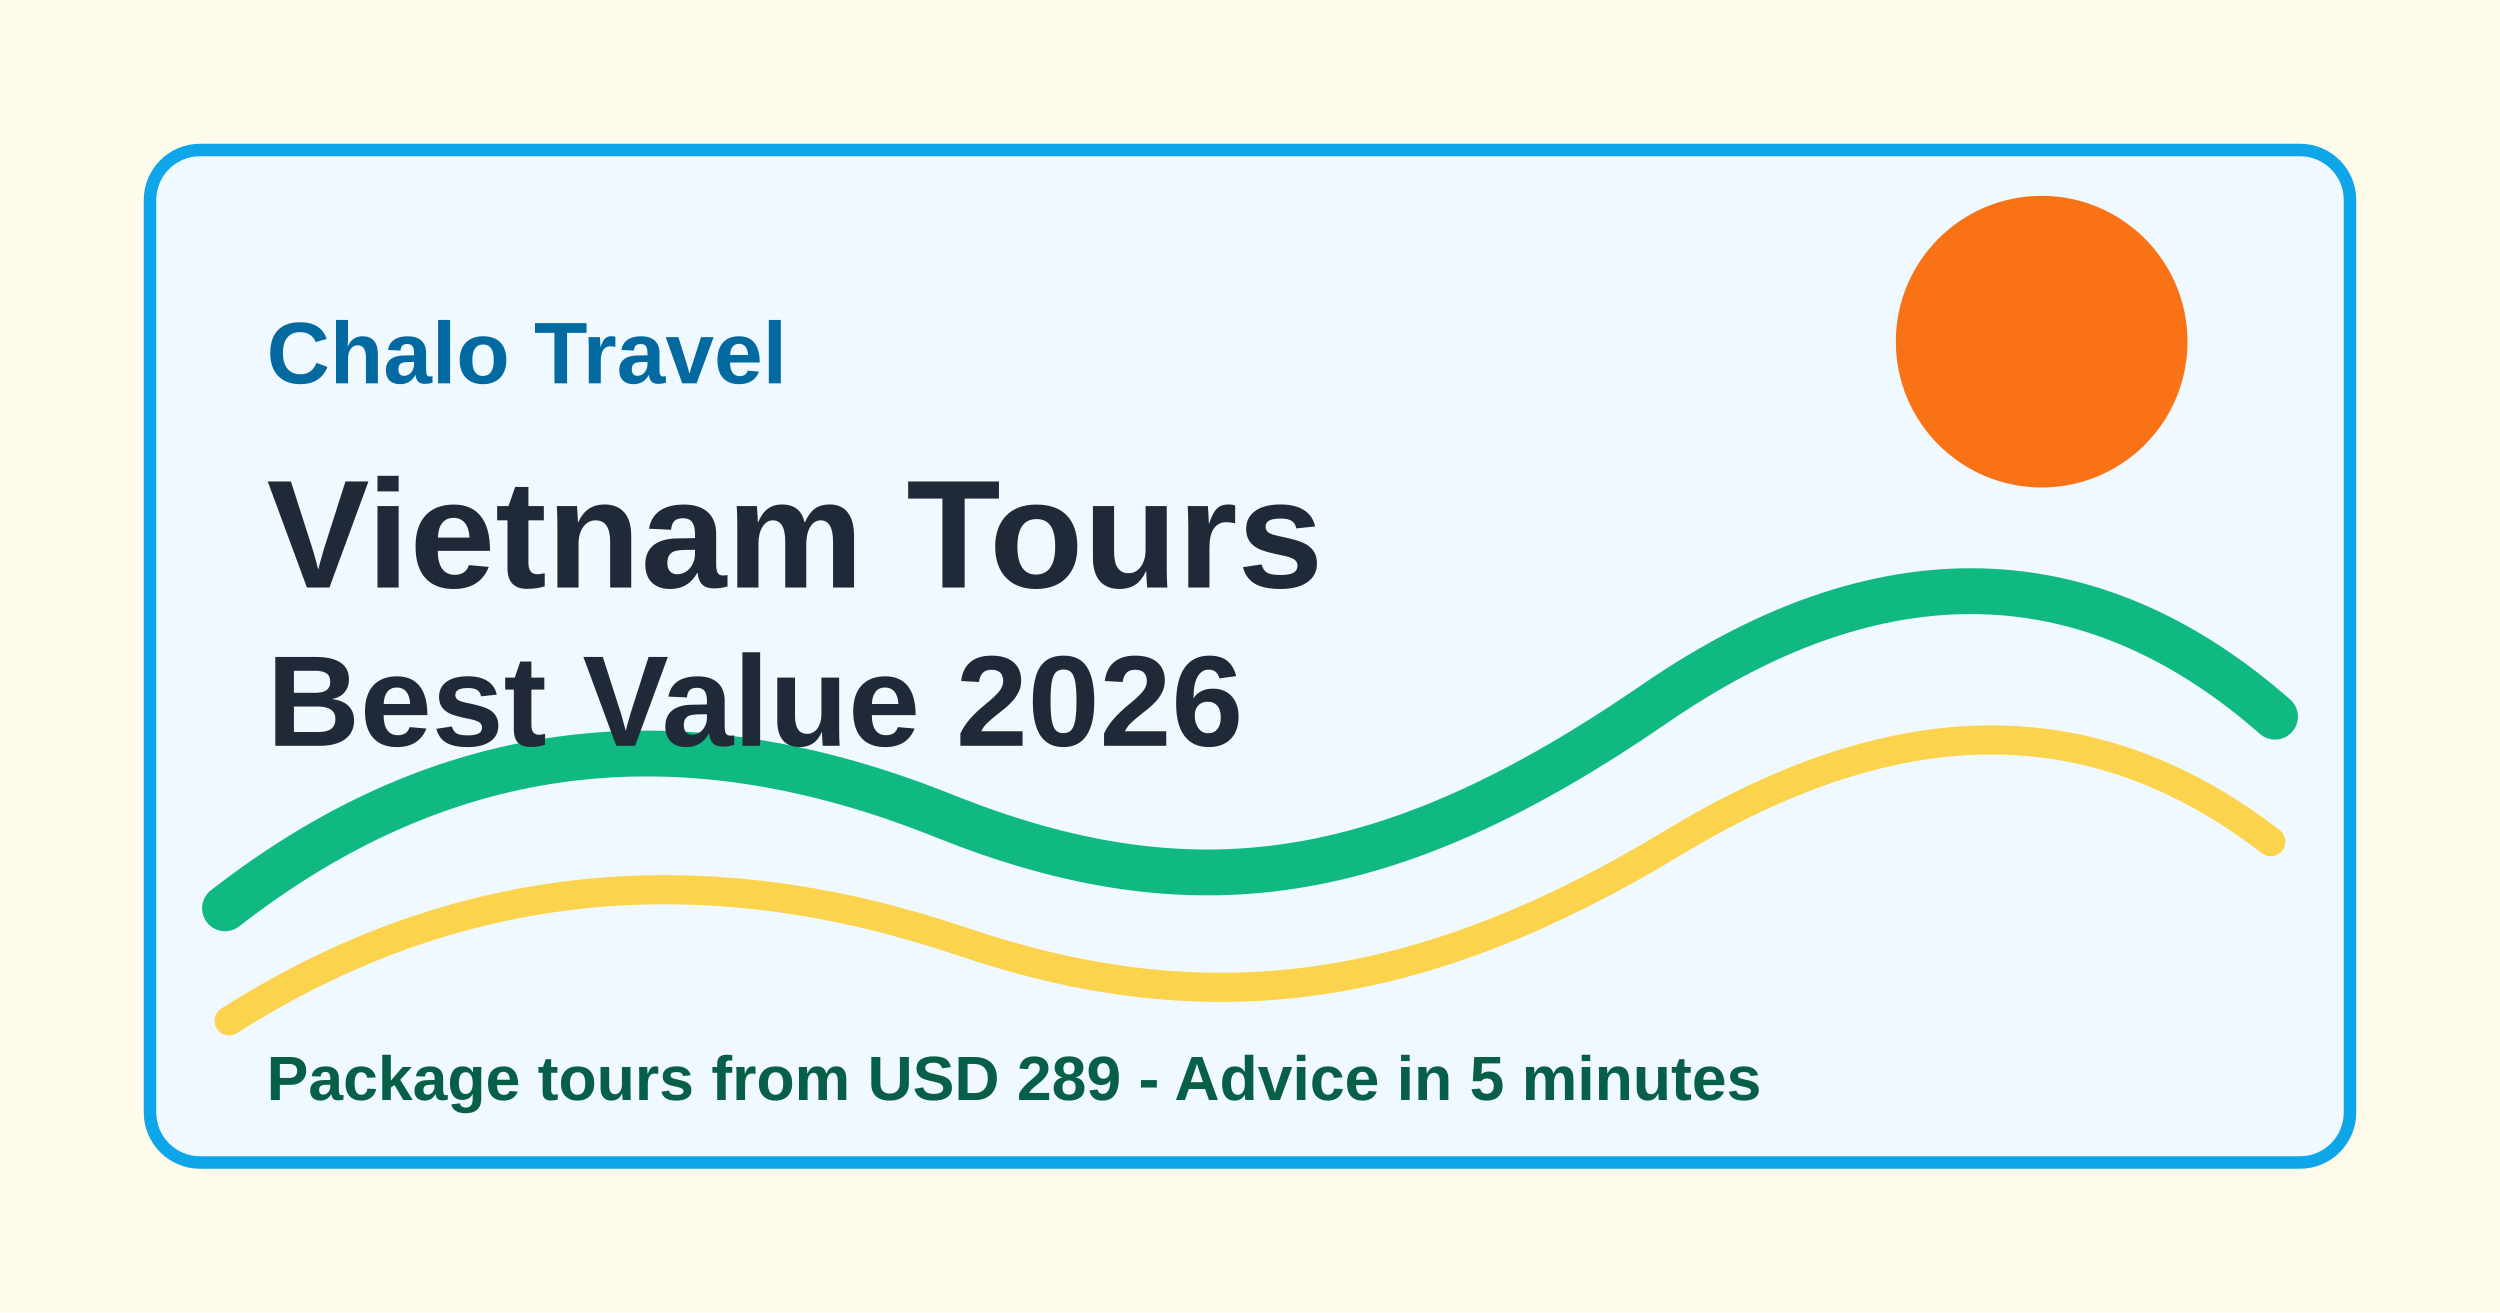
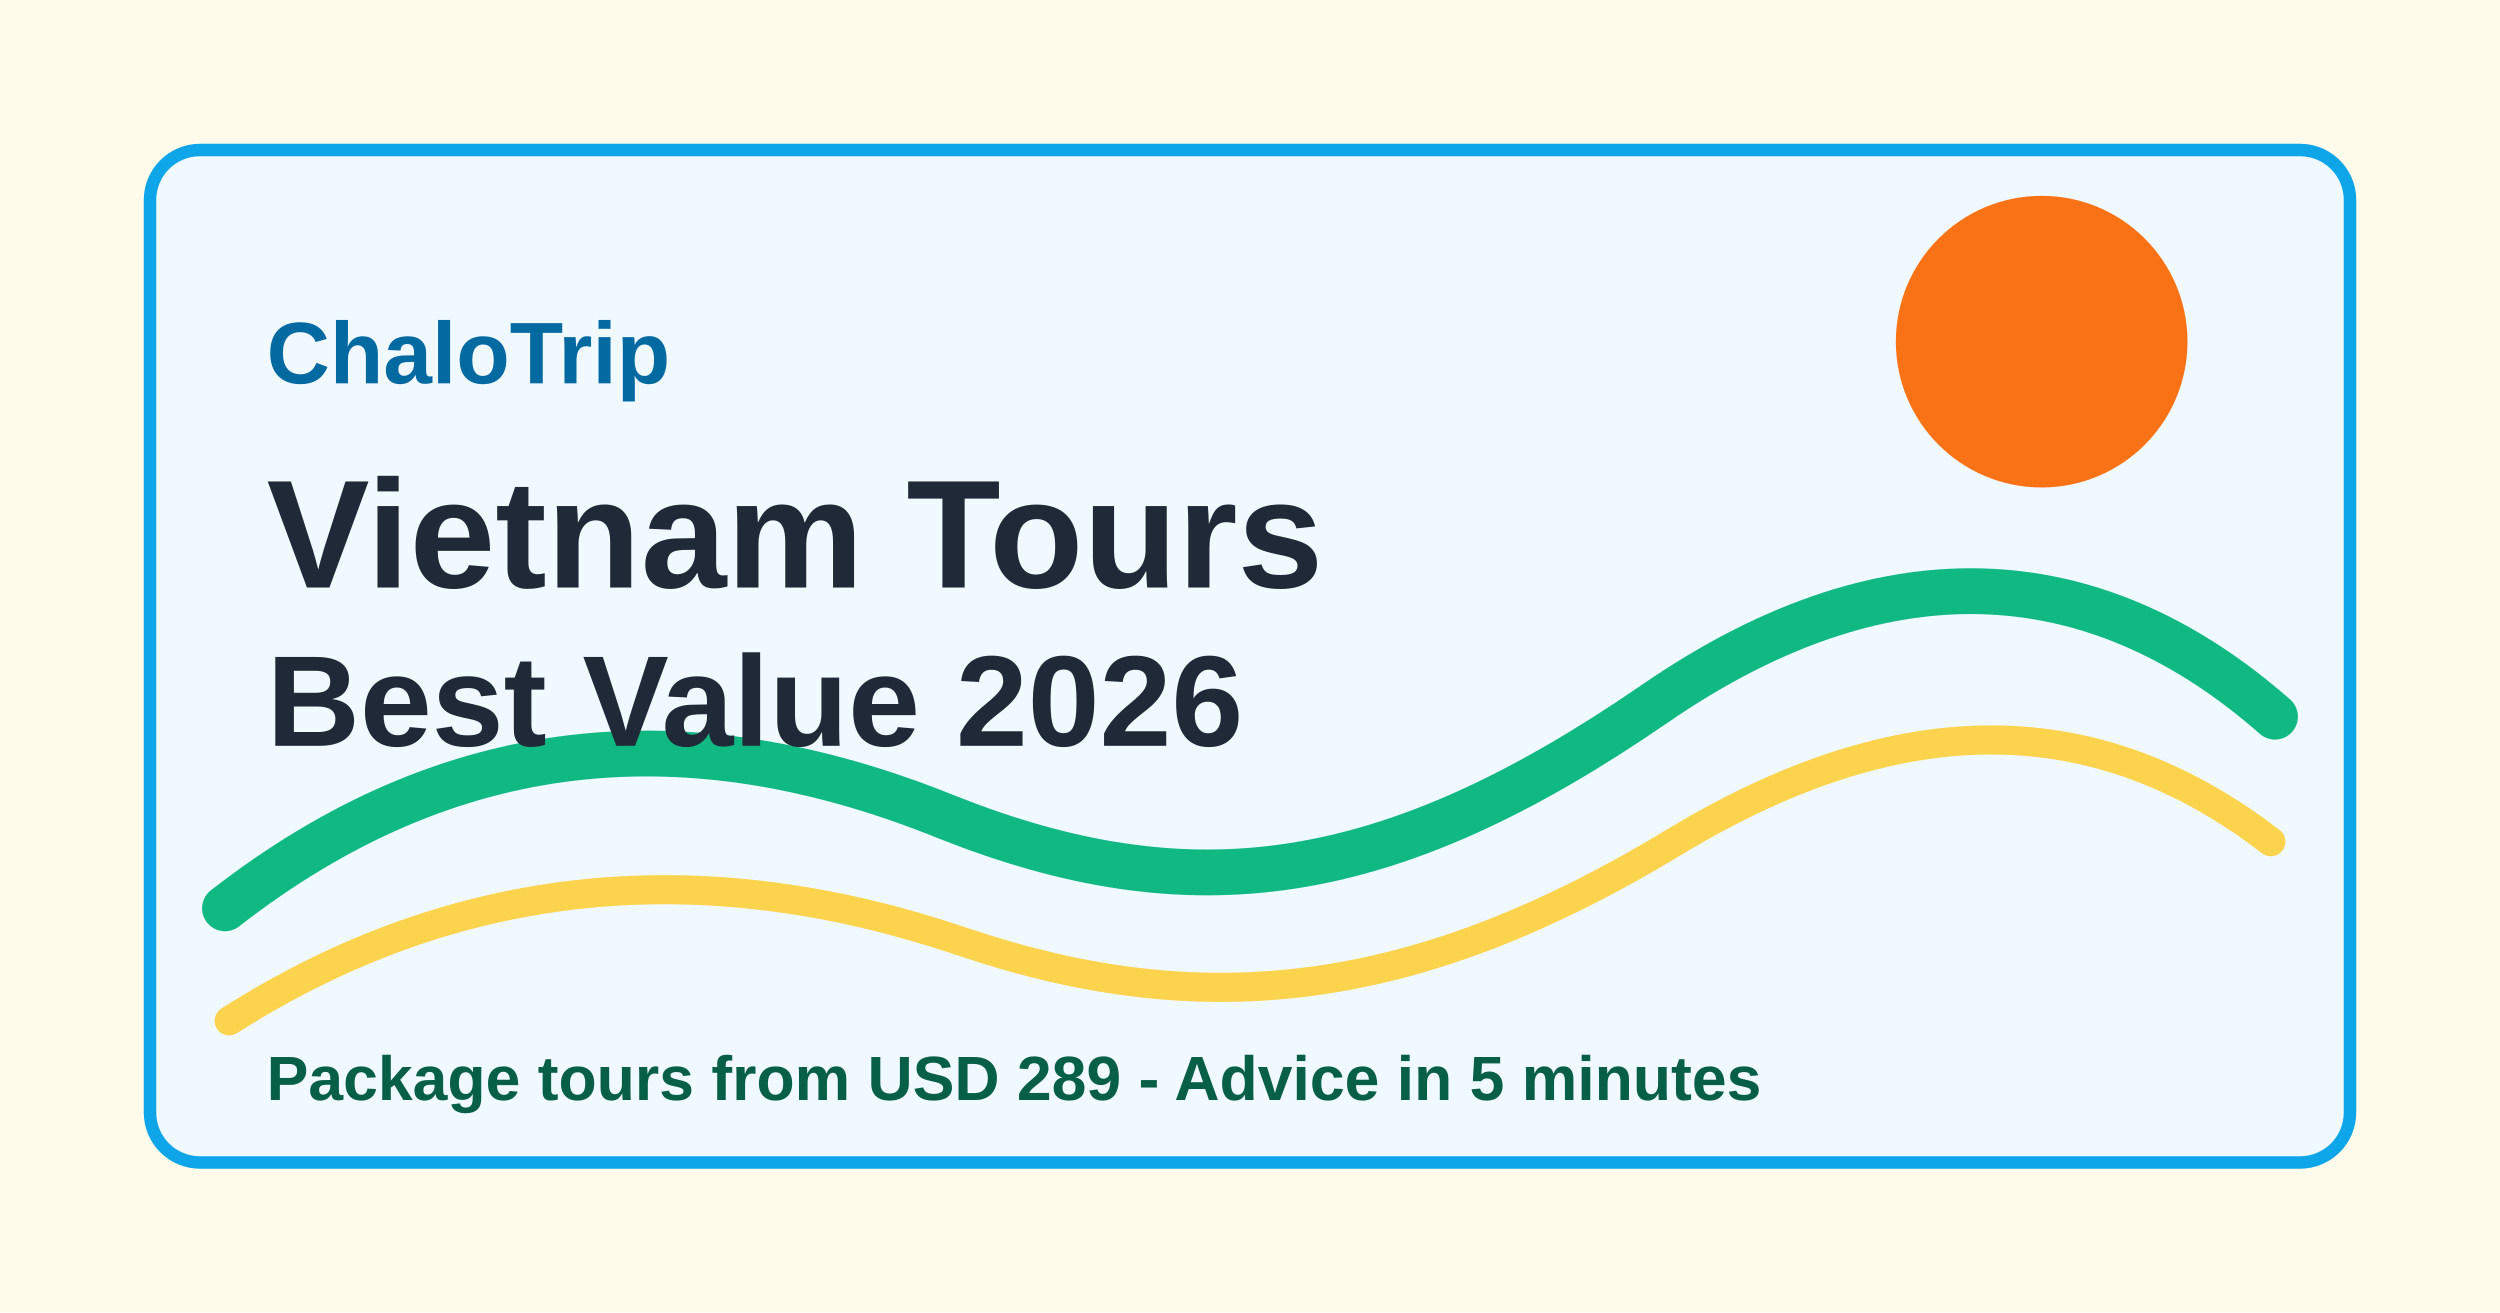
<svg xmlns="http://www.w3.org/2000/svg" width="1200" height="630" viewBox="0 0 1200 630" fill="none" role="img" aria-labelledby="title desc">
  <rect width="1200" height="630" fill="#FFFBEB" />
  <rect x="72" y="72" width="1056" height="486" rx="24" fill="#F0F9FF" stroke="#0EA5E9" stroke-width="6" />
  <path d="M108 436C216 352 330 342 454 392C572 439 666 426 794 338C910 258 1010 272 1092 344" stroke="#10B981" stroke-width="22" stroke-linecap="round" />
  <path d="M110 490C220 420 338 410 462 452C580 492 682 478 804 404C920 334 1012 344 1090 404" stroke="#FCD34D" stroke-width="14" stroke-linecap="round" />
  <circle cx="980" cy="164" r="70" fill="#F97316" />
-   <text x="128" y="184" fill="#0369A1" font-family="Arial, Helvetica, sans-serif" font-size="42" font-weight="700">Chalo Travel</text>
+   <text x="128" y="184" fill="#0369A1" font-family="Arial, Helvetica, sans-serif" font-size="42" font-weight="700">ChaloTrip</text>
  <text x="128" y="282" fill="#1F2937" font-family="Arial, Helvetica, sans-serif" font-size="74" font-weight="700">Vietnam Tours</text>
  <text x="128" y="358" fill="#1F2937" font-family="Arial, Helvetica, sans-serif" font-size="62" font-weight="700">Best Value 2026</text>
  <text x="128" y="528" fill="#065F46" font-family="Arial, Helvetica, sans-serif" font-size="30" font-weight="700">Package tours from USD 289 - Advice in 5 minutes</text>
</svg>
